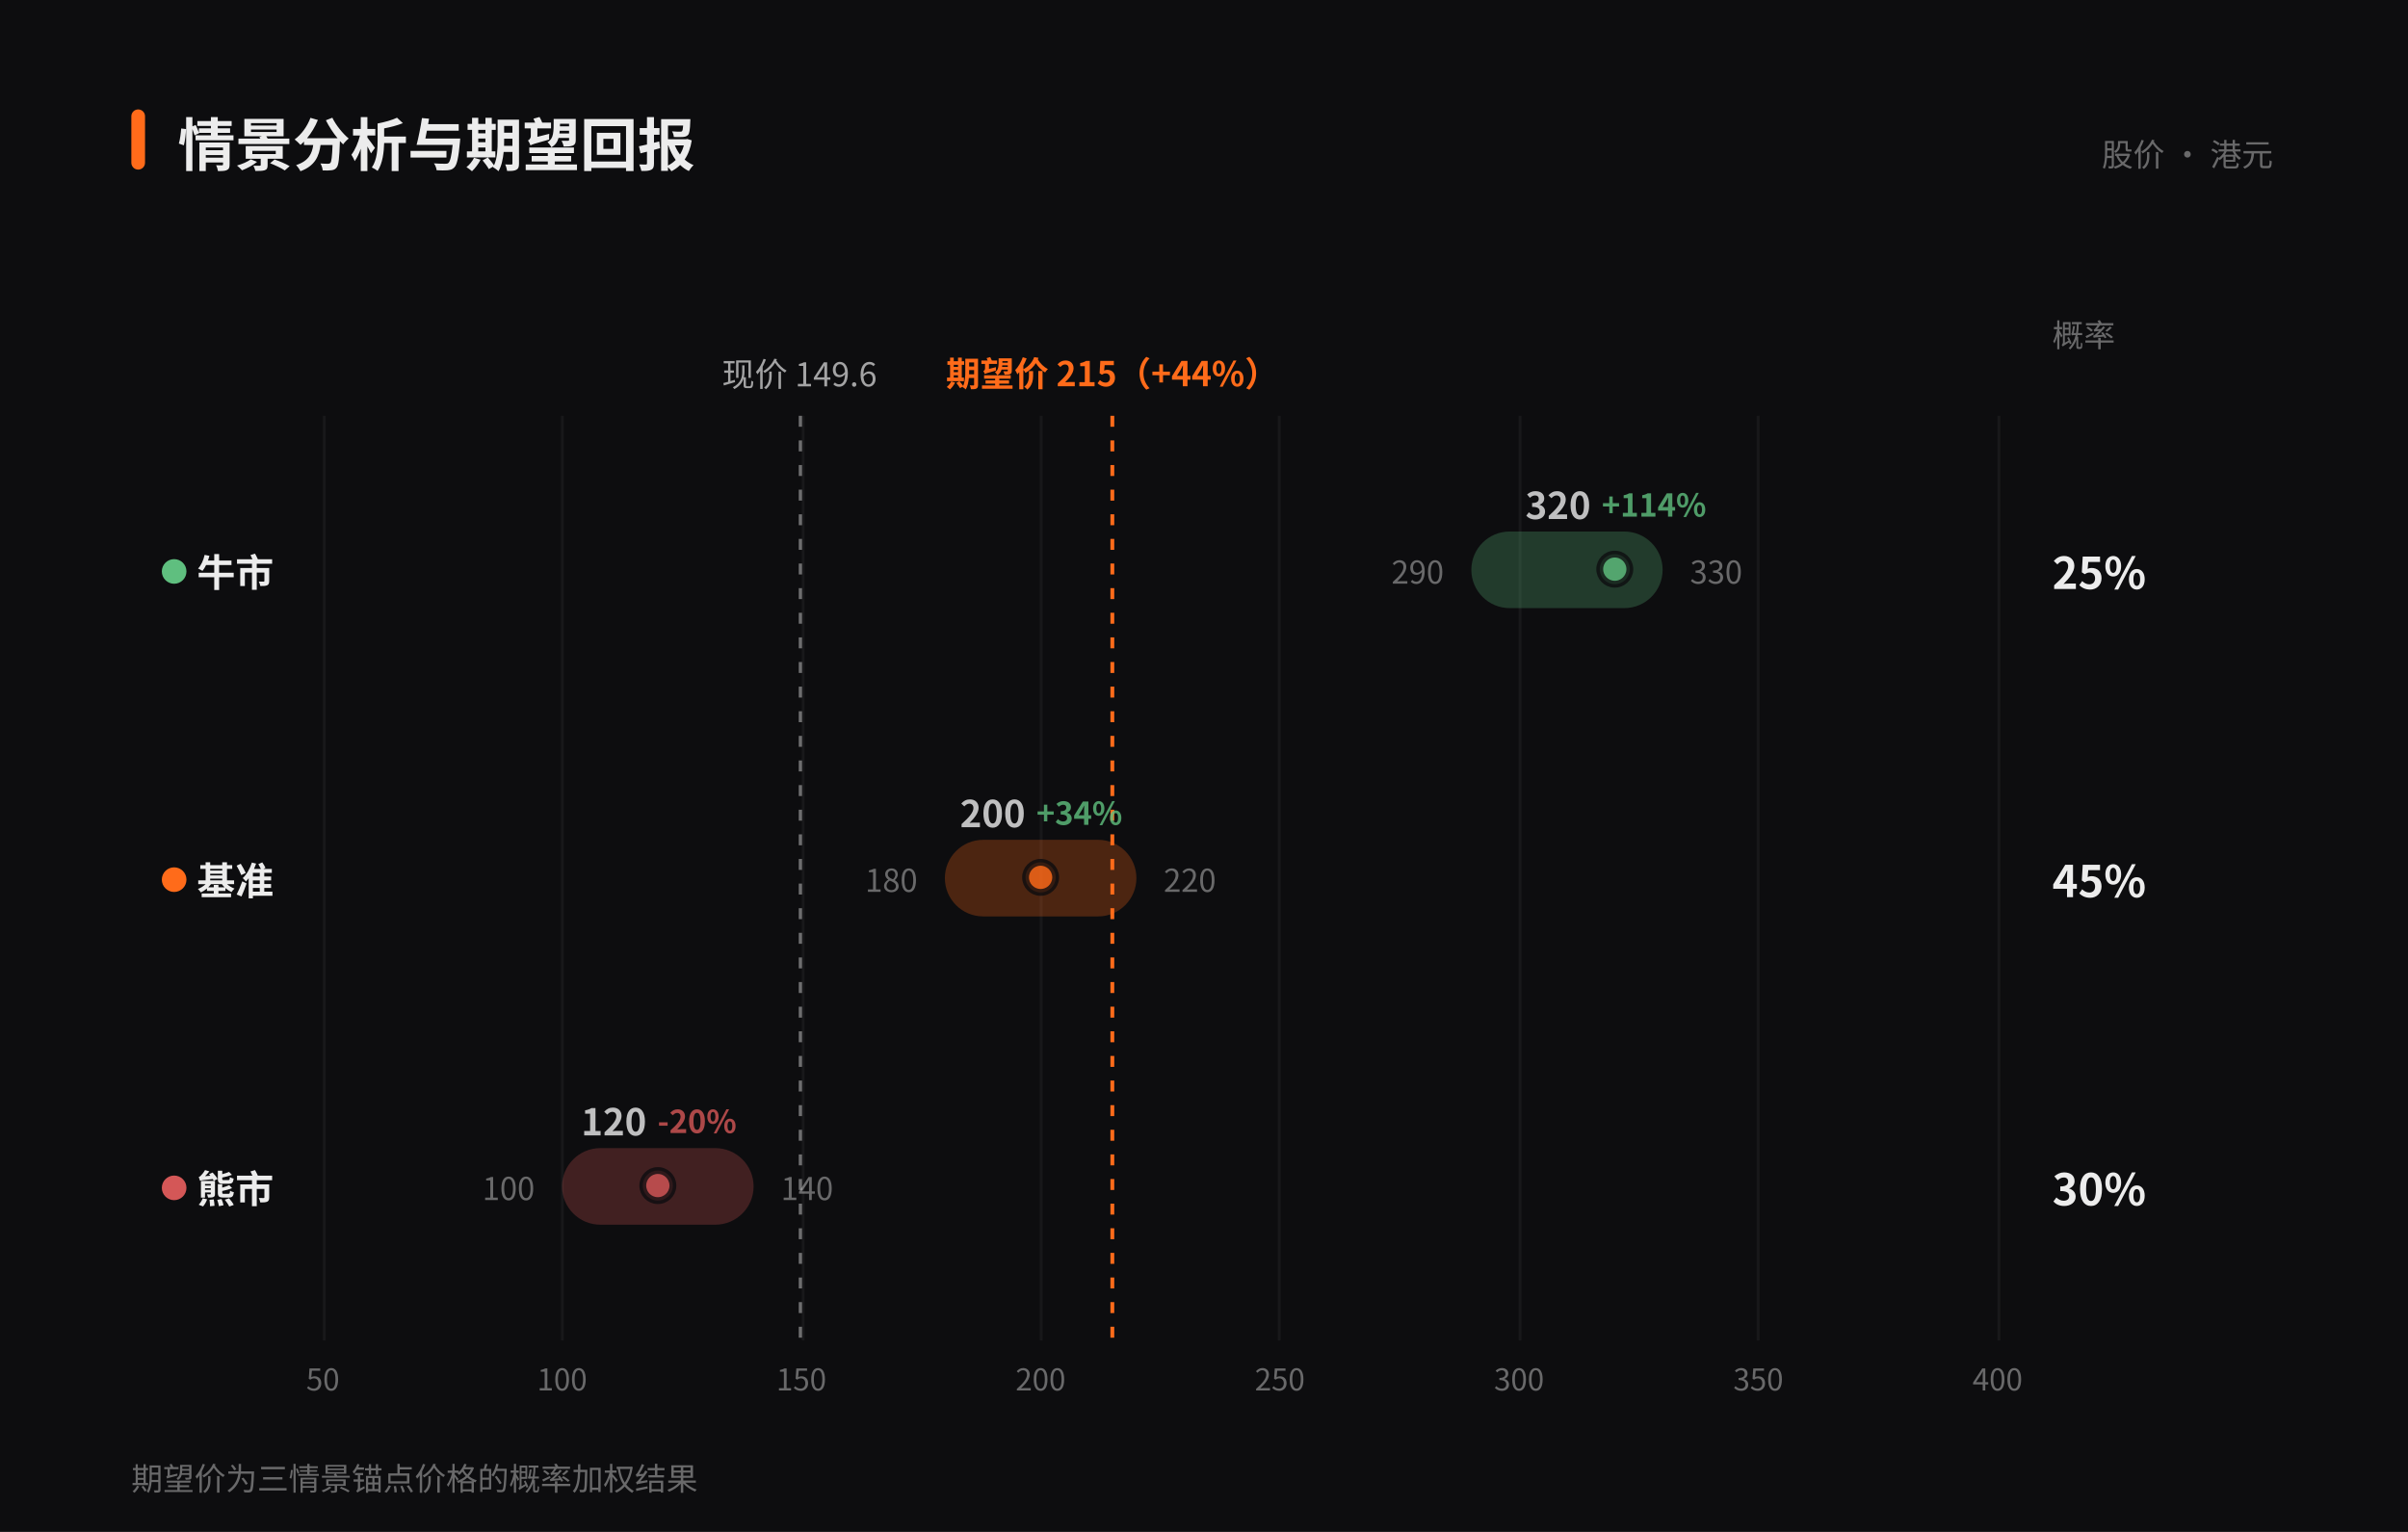
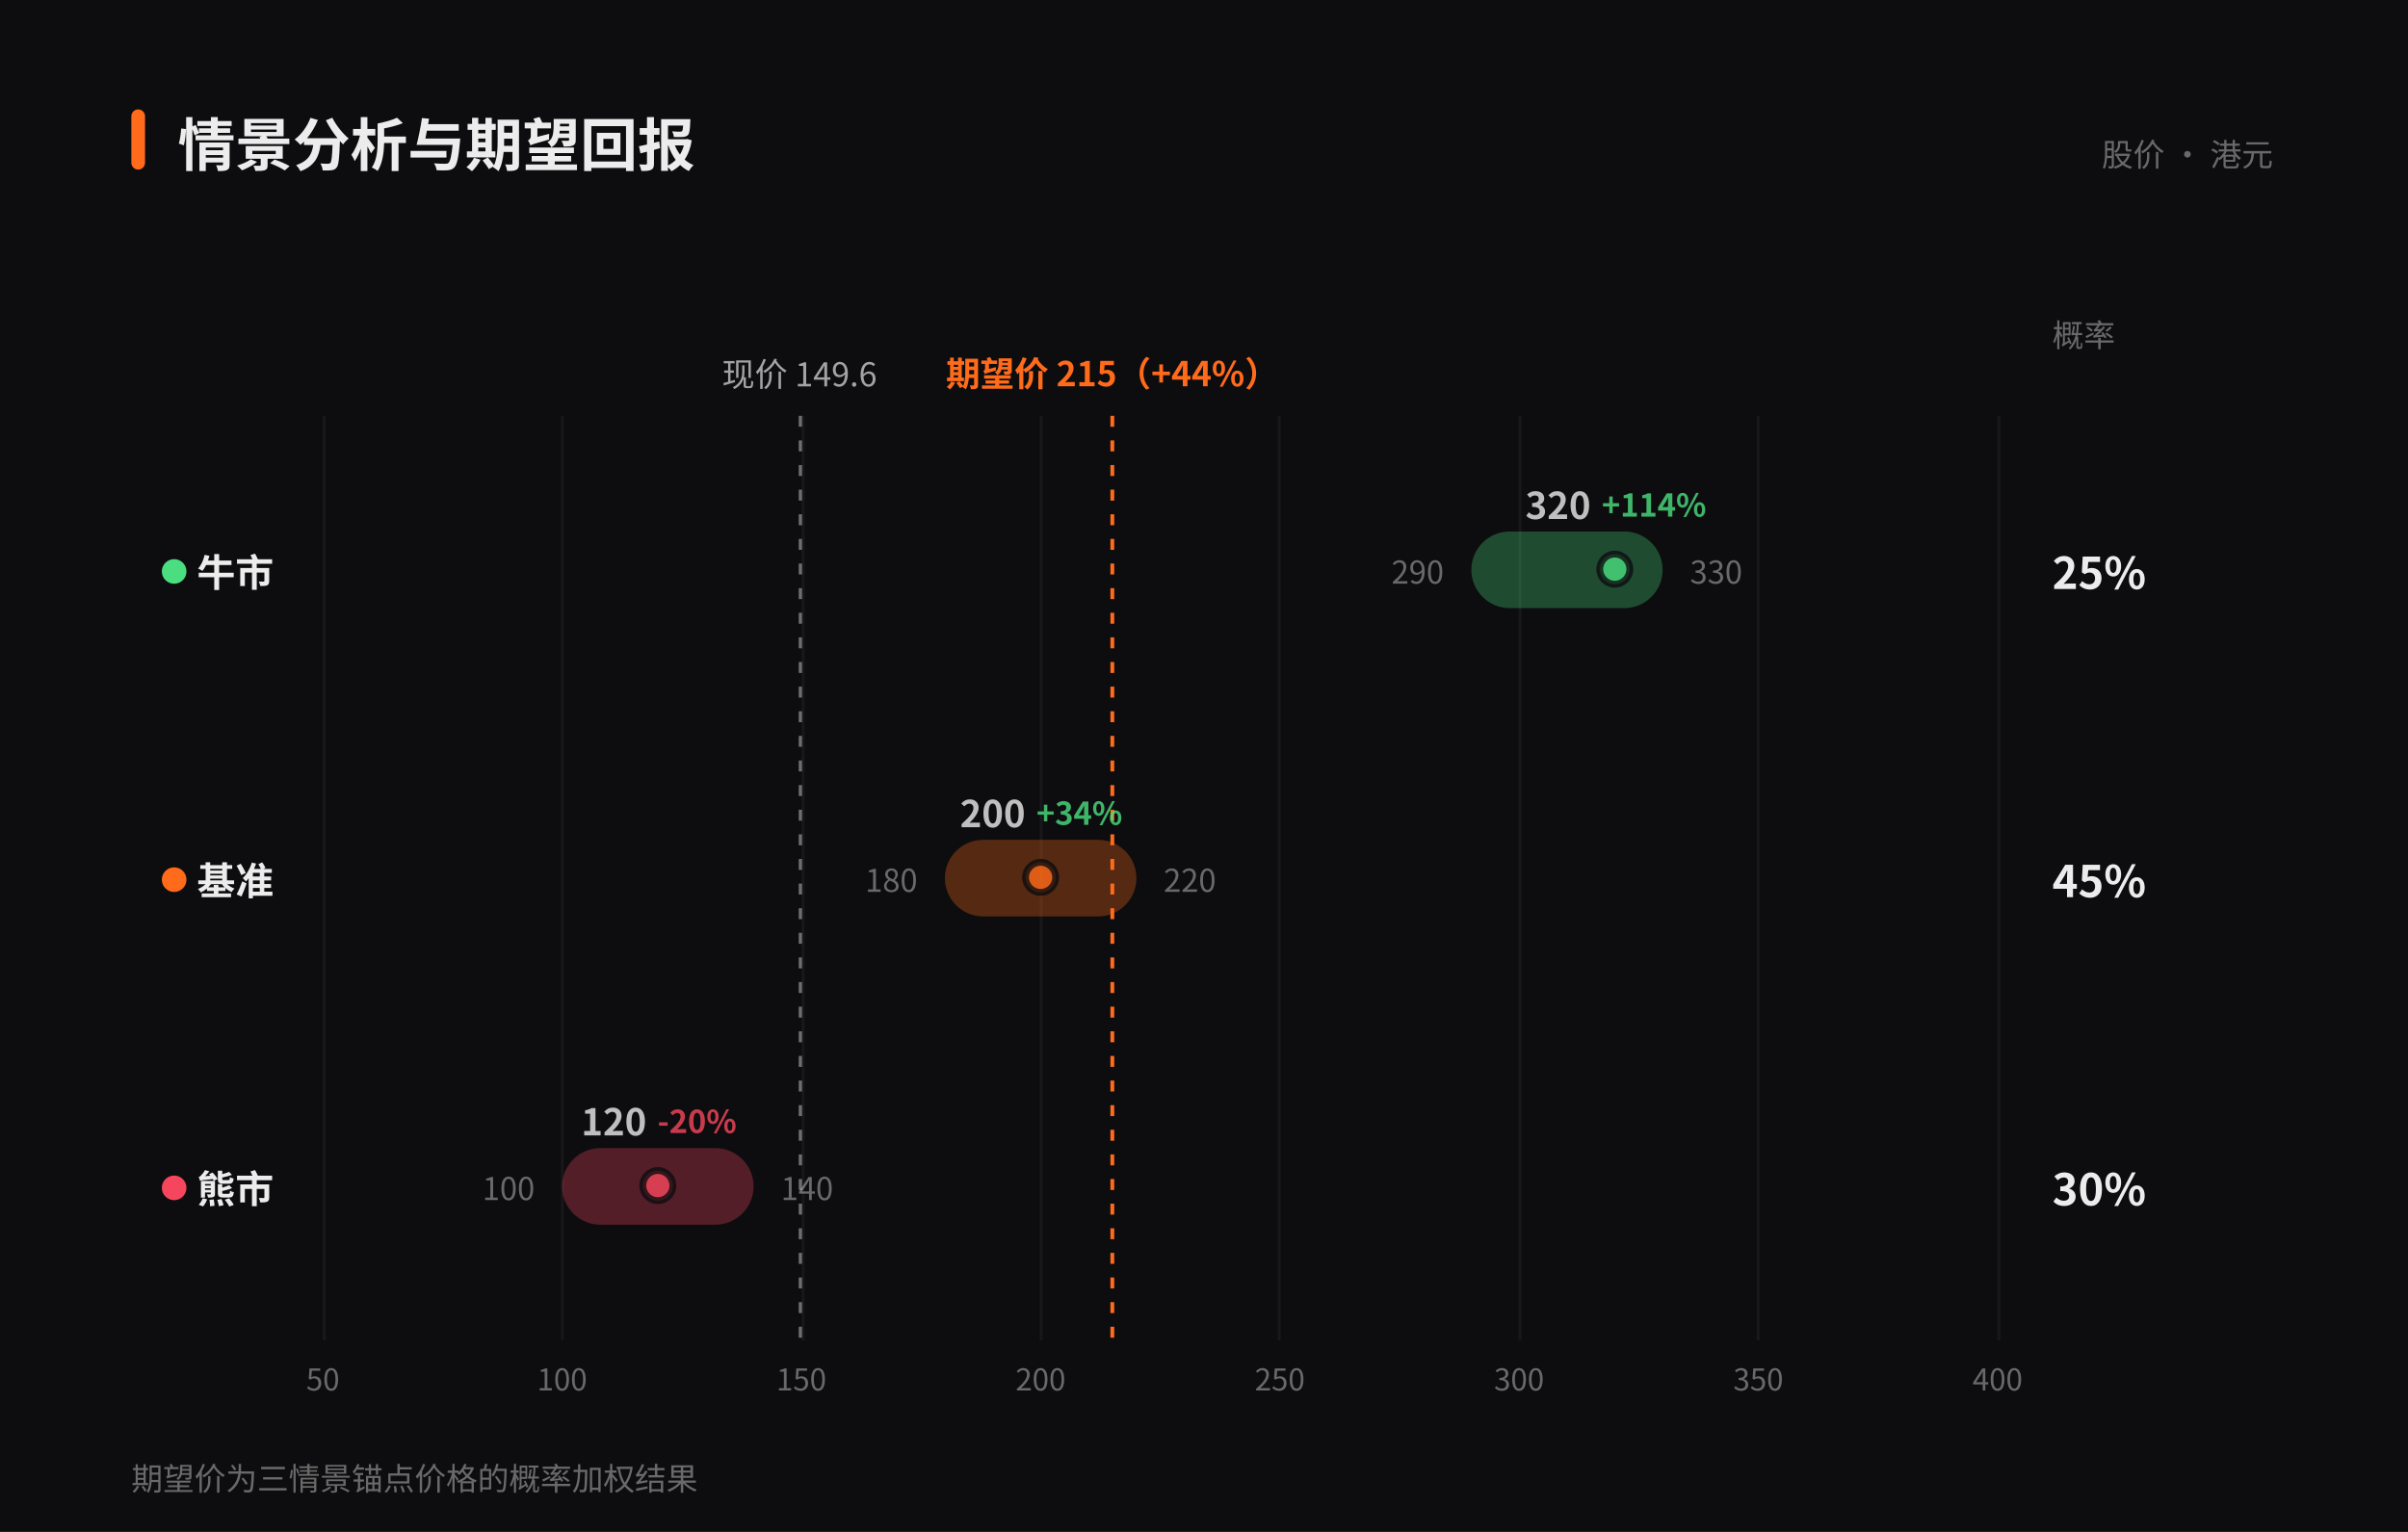
<svg xmlns="http://www.w3.org/2000/svg" width="880" height="560" version="1.1" baseProfile="full" viewBox="0 0 880 560">
  <rect width="880" height="560" x="0" y="0" fill="#0d0d0f" />
  <path d="M50.5 40A2.5 2.5 0 0 1 53 42.5L53 59.5A2.5 2.5 0 0 1 50.5 62A2.5 2.5 0 0 1 48 59.5L48 42.5A2.5 2.5 0 0 1 50.5 40" fill="#FF6B1A" class="zr5-cls-28" />
  <text dominant-baseline="central" text-anchor="start" style="font-size:21px;font-family:'PingFang SC', 'Microsoft YaHei', 'Noto Sans CJK SC', -apple-system, sans-serif;font-weight:700;" y="10.5" transform="translate(65 41)" fill="rgb(255,255,255)" fill-opacity="0.92">情景分析与期望回报</text>
  <text dominant-baseline="central" text-anchor="start" style="font-size:11.5px;font-family:'PingFang SC', 'Microsoft YaHei', 'Noto Sans CJK SC', -apple-system, sans-serif;" xml:space="preserve" y="5.75" transform="translate(768.06 50)" fill="rgb(255,255,255)" fill-opacity="0.38">股价 · 港元</text>
  <text dominant-baseline="central" text-anchor="start" style="font-size:11.5px;font-family:'PingFang SC', 'Microsoft YaHei', 'Noto Sans CJK SC', -apple-system, sans-serif;" y="5.75" transform="translate(750 116)" fill="rgb(255,255,255)" fill-opacity="0.38">概率</text>
  <text dominant-baseline="central" text-anchor="start" style="font-size:11.5px;font-family:'PingFang SC', 'Microsoft YaHei', 'Noto Sans CJK SC', -apple-system, sans-serif;" y="5.75" transform="translate(48 534)" fill="rgb(255,255,255)" fill-opacity="0.38">期望价为三情景锚点价格的概率加权结果</text>
  <path d="M118.5 152L118.5 490" fill="none" pointer-events="visible" stroke="rgb(255,255,255)" stroke-opacity="0.05" class="zr5-cls-29" />
  <path d="M205.5 152L205.5 490" fill="none" pointer-events="visible" stroke="rgb(255,255,255)" stroke-opacity="0.05" class="zr5-cls-29" />
  <path d="M293.5 152L293.5 490" fill="none" pointer-events="visible" stroke="rgb(255,255,255)" stroke-opacity="0.05" class="zr5-cls-29" />
  <path d="M380.5 152L380.5 490" fill="none" pointer-events="visible" stroke="rgb(255,255,255)" stroke-opacity="0.05" class="zr5-cls-29" />
  <path d="M467.5 152L467.5 490" fill="none" pointer-events="visible" stroke="rgb(255,255,255)" stroke-opacity="0.05" class="zr5-cls-29" />
  <path d="M555.5 152L555.5 490" fill="none" pointer-events="visible" stroke="rgb(255,255,255)" stroke-opacity="0.05" class="zr5-cls-29" />
  <path d="M642.5 152L642.5 490" fill="none" pointer-events="visible" stroke="rgb(255,255,255)" stroke-opacity="0.05" class="zr5-cls-29" />
  <path d="M730.5 152L730.5 490" fill="none" pointer-events="visible" stroke="rgb(255,255,255)" stroke-opacity="0.05" class="zr5-cls-29" />
  <text dominant-baseline="central" text-anchor="end" style="font-size:14px;font-family:'PingFang SC', 'Microsoft YaHei', 'Noto Sans CJK SC', -apple-system, sans-serif;font-weight:600;" transform="translate(100 208.3333)" fill="rgb(255,255,255)" fill-opacity="0.92">牛市</text>
  <text dominant-baseline="central" text-anchor="end" style="font: normal normal 12px 'PingFang SC', 'Microsoft YaHei', 'Noto Sans CJK SC', -apple-system, sans-serif" xml:space="preserve" x="-28" transform="translate(100 208.3333)" fill="rgb(255,255,255)" fill-opacity="0.62"> </text>
-   <text dominant-baseline="central" text-anchor="end" style="font-size:10px;font-family:'PingFang SC', 'Microsoft YaHei', 'Noto Sans CJK SC', -apple-system, sans-serif;" x="-31.36" transform="translate(100 208.3333)" fill="#5FBF7F">●</text>
+   <text dominant-baseline="central" text-anchor="end" style="font-size:10px;font-family:'PingFang SC', 'Microsoft YaHei', 'Noto Sans CJK SC', -apple-system, sans-serif;" x="-31.36" transform="translate(100 208.3333)" fill="#4ADE80">●</text>
  <text dominant-baseline="central" text-anchor="end" style="font-size:14px;font-family:'PingFang SC', 'Microsoft YaHei', 'Noto Sans CJK SC', -apple-system, sans-serif;font-weight:600;" transform="translate(100 321)" fill="rgb(255,255,255)" fill-opacity="0.92">基准</text>
  <text dominant-baseline="central" text-anchor="end" style="font: normal normal 12px 'PingFang SC', 'Microsoft YaHei', 'Noto Sans CJK SC', -apple-system, sans-serif" xml:space="preserve" x="-28" transform="translate(100 321)" fill="rgb(255,255,255)" fill-opacity="0.62"> </text>
  <text dominant-baseline="central" text-anchor="end" style="font-size:10px;font-family:'PingFang SC', 'Microsoft YaHei', 'Noto Sans CJK SC', -apple-system, sans-serif;" x="-31.36" transform="translate(100 321)" fill="#FF6B1A">●</text>
  <text dominant-baseline="central" text-anchor="end" style="font-size:14px;font-family:'PingFang SC', 'Microsoft YaHei', 'Noto Sans CJK SC', -apple-system, sans-serif;font-weight:600;" transform="translate(100 433.6667)" fill="rgb(255,255,255)" fill-opacity="0.92">熊市</text>
  <text dominant-baseline="central" text-anchor="end" style="font: normal normal 12px 'PingFang SC', 'Microsoft YaHei', 'Noto Sans CJK SC', -apple-system, sans-serif" xml:space="preserve" x="-28" transform="translate(100 433.6667)" fill="rgb(255,255,255)" fill-opacity="0.62"> </text>
-   <text dominant-baseline="central" text-anchor="end" style="font-size:10px;font-family:'PingFang SC', 'Microsoft YaHei', 'Noto Sans CJK SC', -apple-system, sans-serif;" x="-31.36" transform="translate(100 433.6667)" fill="#D45757">●</text>
+   <text dominant-baseline="central" text-anchor="end" style="font-size:10px;font-family:'PingFang SC', 'Microsoft YaHei', 'Noto Sans CJK SC', -apple-system, sans-serif;" x="-31.36" transform="translate(100 433.6667)" fill="#F6465D">●</text>
  <text dominant-baseline="central" text-anchor="start" style="font-size:16px;font-family:'PingFang SC', 'Microsoft YaHei', 'Noto Sans CJK SC', -apple-system, sans-serif;font-weight:700;" transform="translate(750 208.3333)" fill="rgb(255,255,255)" fill-opacity="0.92">25%</text>
  <text dominant-baseline="central" text-anchor="start" style="font-size:16px;font-family:'PingFang SC', 'Microsoft YaHei', 'Noto Sans CJK SC', -apple-system, sans-serif;font-weight:700;" transform="translate(750 321)" fill="rgb(255,255,255)" fill-opacity="0.92">45%</text>
  <text dominant-baseline="central" text-anchor="start" style="font-size:16px;font-family:'PingFang SC', 'Microsoft YaHei', 'Noto Sans CJK SC', -apple-system, sans-serif;font-weight:700;" transform="translate(750 433.6667)" fill="rgb(255,255,255)" fill-opacity="0.92">30%</text>
  <text dominant-baseline="central" text-anchor="middle" style="font-size:11px;font-family:'PingFang SC', 'Microsoft YaHei', 'Noto Sans CJK SC', -apple-system, sans-serif;" y="5.5" transform="translate(118 498)" fill="rgb(255,255,255)" fill-opacity="0.38">50</text>
  <text dominant-baseline="central" text-anchor="middle" style="font-size:11px;font-family:'PingFang SC', 'Microsoft YaHei', 'Noto Sans CJK SC', -apple-system, sans-serif;" y="5.5" transform="translate(205.4286 498)" fill="rgb(255,255,255)" fill-opacity="0.38">100</text>
  <text dominant-baseline="central" text-anchor="middle" style="font-size:11px;font-family:'PingFang SC', 'Microsoft YaHei', 'Noto Sans CJK SC', -apple-system, sans-serif;" y="5.5" transform="translate(292.8571 498)" fill="rgb(255,255,255)" fill-opacity="0.38">150</text>
  <text dominant-baseline="central" text-anchor="middle" style="font-size:11px;font-family:'PingFang SC', 'Microsoft YaHei', 'Noto Sans CJK SC', -apple-system, sans-serif;" y="5.5" transform="translate(380.2857 498)" fill="rgb(255,255,255)" fill-opacity="0.38">200</text>
  <text dominant-baseline="central" text-anchor="middle" style="font-size:11px;font-family:'PingFang SC', 'Microsoft YaHei', 'Noto Sans CJK SC', -apple-system, sans-serif;" y="5.5" transform="translate(467.7143 498)" fill="rgb(255,255,255)" fill-opacity="0.38">250</text>
  <text dominant-baseline="central" text-anchor="middle" style="font-size:11px;font-family:'PingFang SC', 'Microsoft YaHei', 'Noto Sans CJK SC', -apple-system, sans-serif;" y="5.5" transform="translate(555.1429 498)" fill="rgb(255,255,255)" fill-opacity="0.38">300</text>
  <text dominant-baseline="central" text-anchor="middle" style="font-size:11px;font-family:'PingFang SC', 'Microsoft YaHei', 'Noto Sans CJK SC', -apple-system, sans-serif;" y="5.5" transform="translate(642.5714 498)" fill="rgb(255,255,255)" fill-opacity="0.38">350</text>
  <text dominant-baseline="central" text-anchor="middle" style="font-size:11px;font-family:'PingFang SC', 'Microsoft YaHei', 'Noto Sans CJK SC', -apple-system, sans-serif;" y="5.5" transform="translate(730 498)" fill="rgb(255,255,255)" fill-opacity="0.38">400</text>
-   <path d="M551.7 194.3L593.6 194.3A14 14 0 0 1 607.6 208.3A14 14 0 0 1 593.6 222.3L551.7 222.3A14 14 0 0 1 537.7 208.3A14 14 0 0 1 551.7 194.3" fill="rgb(95,191,127)" fill-opacity="0.26" ecmeta_series_index="0" ecmeta_data_index="0" ecmeta_ssr_type="chart" class="zr5-cls-30" />
+   <path d="M551.7 194.3L593.6 194.3A14 14 0 0 1 607.6 208.3A14 14 0 0 1 593.6 222.3L551.7 222.3A14 14 0 0 1 537.7 208.3A14 14 0 0 1 551.7 194.3" fill="rgb(74,222,128)" fill-opacity="0.3" ecmeta_series_index="0" ecmeta_data_index="0" ecmeta_ssr_type="chart" class="zr5-cls-30" />
  <text dominant-baseline="central" text-anchor="end" style="font-size:11.5px;font-family:'PingFang SC', 'Microsoft YaHei', 'Noto Sans CJK SC', -apple-system, sans-serif;" x="527.657" y="208.333" fill="rgb(255,255,255)" fill-opacity="0.38">290</text>
  <text dominant-baseline="central" text-anchor="start" style="font-size:11.5px;font-family:'PingFang SC', 'Microsoft YaHei', 'Noto Sans CJK SC', -apple-system, sans-serif;" x="617.6" y="208.333" fill="rgb(255,255,255)" fill-opacity="0.38">330</text>
-   <path d="M359.3 307L401.3 307A14 14 0 0 1 415.3 321A14 14 0 0 1 401.3 335L359.3 335A14 14 0 0 1 345.3 321A14 14 0 0 1 359.3 307" fill="rgb(255,107,26)" fill-opacity="0.26" ecmeta_series_index="0" ecmeta_data_index="1" ecmeta_ssr_type="chart" class="zr5-cls-31" />
+   <path d="M359.3 307L401.3 307A14 14 0 0 1 415.3 321A14 14 0 0 1 401.3 335L359.3 335A14 14 0 0 1 345.3 321A14 14 0 0 1 359.3 307" fill="rgb(255,107,26)" fill-opacity="0.3" ecmeta_series_index="0" ecmeta_data_index="1" ecmeta_ssr_type="chart" class="zr5-cls-31" />
  <text dominant-baseline="central" text-anchor="end" style="font-size:11.5px;font-family:'PingFang SC', 'Microsoft YaHei', 'Noto Sans CJK SC', -apple-system, sans-serif;" x="335.314" y="321" fill="rgb(255,255,255)" fill-opacity="0.38">180</text>
  <text dominant-baseline="central" text-anchor="start" style="font-size:11.5px;font-family:'PingFang SC', 'Microsoft YaHei', 'Noto Sans CJK SC', -apple-system, sans-serif;" x="425.257" y="321" fill="rgb(255,255,255)" fill-opacity="0.38">220</text>
-   <path d="M219.4 419.7L261.4 419.7A14 14 0 0 1 275.4 433.7A14 14 0 0 1 261.4 447.7L219.4 447.7A14 14 0 0 1 205.4 433.7A14 14 0 0 1 219.4 419.7" fill="rgb(212,87,87)" fill-opacity="0.26" ecmeta_series_index="0" ecmeta_data_index="2" ecmeta_ssr_type="chart" class="zr5-cls-32" />
+   <path d="M219.4 419.7L261.4 419.7A14 14 0 0 1 275.4 433.7A14 14 0 0 1 261.4 447.7L219.4 447.7A14 14 0 0 1 205.4 433.7A14 14 0 0 1 219.4 419.7" fill="rgb(246,70,93)" fill-opacity="0.3" ecmeta_series_index="0" ecmeta_data_index="2" ecmeta_ssr_type="chart" class="zr5-cls-32" />
  <text dominant-baseline="central" text-anchor="end" style="font-size:11.5px;font-family:'PingFang SC', 'Microsoft YaHei', 'Noto Sans CJK SC', -apple-system, sans-serif;" x="195.429" y="433.667" fill="rgb(255,255,255)" fill-opacity="0.38">100</text>
  <text dominant-baseline="central" text-anchor="start" style="font-size:11.5px;font-family:'PingFang SC', 'Microsoft YaHei', 'Noto Sans CJK SC', -apple-system, sans-serif;" x="285.371" y="433.667" fill="rgb(255,255,255)" fill-opacity="0.38">140</text>
  <path d="M292.5 152L292.5 490" fill="none" pointer-events="visible" stroke="rgb(255,255,255)" stroke-width="1.2" stroke-opacity="0.4" stroke-dasharray="4,5" ecmeta_series_index="1" ecmeta_data_index="0" ecmeta_ssr_type="chart" ecmeta_silent="true" class="zr5-cls-29" />
  <path d="M406.5 152L406.5 490" fill="none" pointer-events="visible" stroke="#FF6B1A" stroke-width="1.4" stroke-dasharray="4,5" ecmeta_series_index="1" ecmeta_data_index="1" ecmeta_ssr_type="chart" ecmeta_silent="true" class="zr5-cls-29" />
  <text dominant-baseline="central" text-anchor="middle" style="font-size:12px;font-family:'PingFang SC', 'Microsoft YaHei', 'Noto Sans CJK SC', -apple-system, sans-serif;" xml:space="preserve" y="-6" transform="translate(292.1577 142)" fill="rgb(255,255,255)" fill-opacity="0.62">现价 149.6</text>
  <text dominant-baseline="central" text-anchor="middle" style="font-size:12.5px;font-family:'PingFang SC', 'Microsoft YaHei', 'Noto Sans CJK SC', -apple-system, sans-serif;font-weight:700;" xml:space="preserve" y="-6.25" transform="translate(406.5143 142)" fill="#FF6B1A">期望价 215（+44%）</text>
-   <path d="M1 0A1 1 0 1 1 1 -0.1A1 1 0 0 1 1 0" transform="matrix(5.5,0,0,5.5,590.1143,208.3333)" fill="#5FBF7F" fill-opacity="0.8" stroke="#0d0d0f" stroke-width="0.455" stroke-opacity="0.8" ecmeta_series_index="1" ecmeta_data_index="0" ecmeta_ssr_type="chart" class="zr5-cls-33" />
+   <path d="M1 0A1 1 0 1 1 1 -0.1A1 1 0 0 1 1 0" transform="matrix(5.5,0,0,5.5,590.1143,208.3333)" fill="#4ADE80" fill-opacity="0.8" stroke="#0d0d0f" stroke-width="0.455" stroke-opacity="0.8" ecmeta_series_index="1" ecmeta_data_index="0" ecmeta_ssr_type="chart" class="zr5-cls-33" />
  <path d="M1 0A1 1 0 1 1 1 -0.1A1 1 0 0 1 1 0" transform="matrix(5.5,0,0,5.5,380.2857,321)" fill="#FF6B1A" fill-opacity="0.8" stroke="#0d0d0f" stroke-width="0.455" stroke-opacity="0.8" ecmeta_series_index="1" ecmeta_data_index="1" ecmeta_ssr_type="chart" class="zr5-cls-28" />
-   <path d="M1 0A1 1 0 1 1 1 -0.1A1 1 0 0 1 1 0" transform="matrix(5.5,0,0,5.5,240.4,433.6667)" fill="#D45757" fill-opacity="0.8" stroke="#0d0d0f" stroke-width="0.455" stroke-opacity="0.8" ecmeta_series_index="1" ecmeta_data_index="2" ecmeta_ssr_type="chart" class="zr5-cls-34" />
+   <path d="M1 0A1 1 0 1 1 1 -0.1A1 1 0 0 1 1 0" transform="matrix(5.5,0,0,5.5,240.4,433.6667)" fill="#F6465D" fill-opacity="0.8" stroke="#0d0d0f" stroke-width="0.455" stroke-opacity="0.8" ecmeta_series_index="1" ecmeta_data_index="2" ecmeta_ssr_type="chart" class="zr5-cls-34" />
  <text dominant-baseline="central" text-anchor="start" style="font-size:13.5px;font-family:'PingFang SC', 'Microsoft YaHei', 'Noto Sans CJK SC', -apple-system, sans-serif;font-weight:700;" x="-32.672" y="-6.75" transform="translate(590.1143 190.5833)" fill="rgb(255,255,255)" fill-opacity="0.736">320</text>
-   <text dominant-baseline="central" text-anchor="start" style="font-size:11.5px;font-family:'PingFang SC', 'Microsoft YaHei', 'Noto Sans CJK SC', -apple-system, sans-serif;font-weight:600;" xml:space="preserve" x="-9.992" y="-6.75" transform="translate(590.1143 190.5833)" fill="#5FBF7F" fill-opacity="0.8">  +114%</text>
+   <text dominant-baseline="central" text-anchor="start" style="font-size:11.5px;font-family:'PingFang SC', 'Microsoft YaHei', 'Noto Sans CJK SC', -apple-system, sans-serif;font-weight:600;" xml:space="preserve" x="-9.992" y="-6.75" transform="translate(590.1143 190.5833)" fill="#4ADE80" fill-opacity="0.8">  +114%</text>
  <text dominant-baseline="central" text-anchor="start" style="font-size:13.5px;font-family:'PingFang SC', 'Microsoft YaHei', 'Noto Sans CJK SC', -apple-system, sans-serif;font-weight:700;" x="-29.453" y="-6.75" transform="translate(380.2857 303.25)" fill="rgb(255,255,255)" fill-opacity="0.736">200</text>
-   <text dominant-baseline="central" text-anchor="start" style="font-size:11.5px;font-family:'PingFang SC', 'Microsoft YaHei', 'Noto Sans CJK SC', -apple-system, sans-serif;font-weight:600;" xml:space="preserve" x="-6.773" y="-6.75" transform="translate(380.2857 303.25)" fill="#5FBF7F" fill-opacity="0.8">  +34%</text>
+   <text dominant-baseline="central" text-anchor="start" style="font-size:11.5px;font-family:'PingFang SC', 'Microsoft YaHei', 'Noto Sans CJK SC', -apple-system, sans-serif;font-weight:600;" xml:space="preserve" x="-6.773" y="-6.75" transform="translate(380.2857 303.25)" fill="#4ADE80" fill-opacity="0.8">  +34%</text>
  <text dominant-baseline="central" text-anchor="start" style="font-size:13.5px;font-family:'PingFang SC', 'Microsoft YaHei', 'Noto Sans CJK SC', -apple-system, sans-serif;font-weight:700;" x="-28.015" y="-6.75" transform="translate(240.4 415.9167)" fill="rgb(255,255,255)" fill-opacity="0.736">120</text>
-   <text dominant-baseline="central" text-anchor="start" style="font-size:11.5px;font-family:'PingFang SC', 'Microsoft YaHei', 'Noto Sans CJK SC', -apple-system, sans-serif;font-weight:600;" xml:space="preserve" x="-5.335" y="-6.75" transform="translate(240.4 415.9167)" fill="#D45757" fill-opacity="0.8">  -20%</text>
+   <text dominant-baseline="central" text-anchor="start" style="font-size:11.5px;font-family:'PingFang SC', 'Microsoft YaHei', 'Noto Sans CJK SC', -apple-system, sans-serif;font-weight:600;" xml:space="preserve" x="-5.335" y="-6.75" transform="translate(240.4 415.9167)" fill="#F6465D" fill-opacity="0.8">  -20%</text>
  <style>
.zr5-cls-28:hover {
cursor:pointer;
fill:rgba(255,117,28,1);
}
.zr5-cls-29:hover {
pointer-events:none;
}
.zr5-cls-30:hover {
cursor:pointer;
- fill:rgba(104,210,139,0.26);
+ fill:rgba(81,244,140,0.3);
}
.zr5-cls-31:hover {
cursor:pointer;
- fill:rgba(255,117,28,0.26);
+ fill:rgba(255,117,28,0.3);
}
.zr5-cls-32:hover {
cursor:pointer;
- fill:rgba(233,95,95,0.26);
+ fill:rgba(255,77,102,0.3);
}
.zr5-cls-33:hover {
cursor:pointer;
- fill:rgba(104,210,139,1);
+ fill:rgba(81,244,140,1);
}
.zr5-cls-34:hover {
cursor:pointer;
- fill:rgba(233,95,95,1);
+ fill:rgba(255,77,102,1);
}



</style>
</svg>
